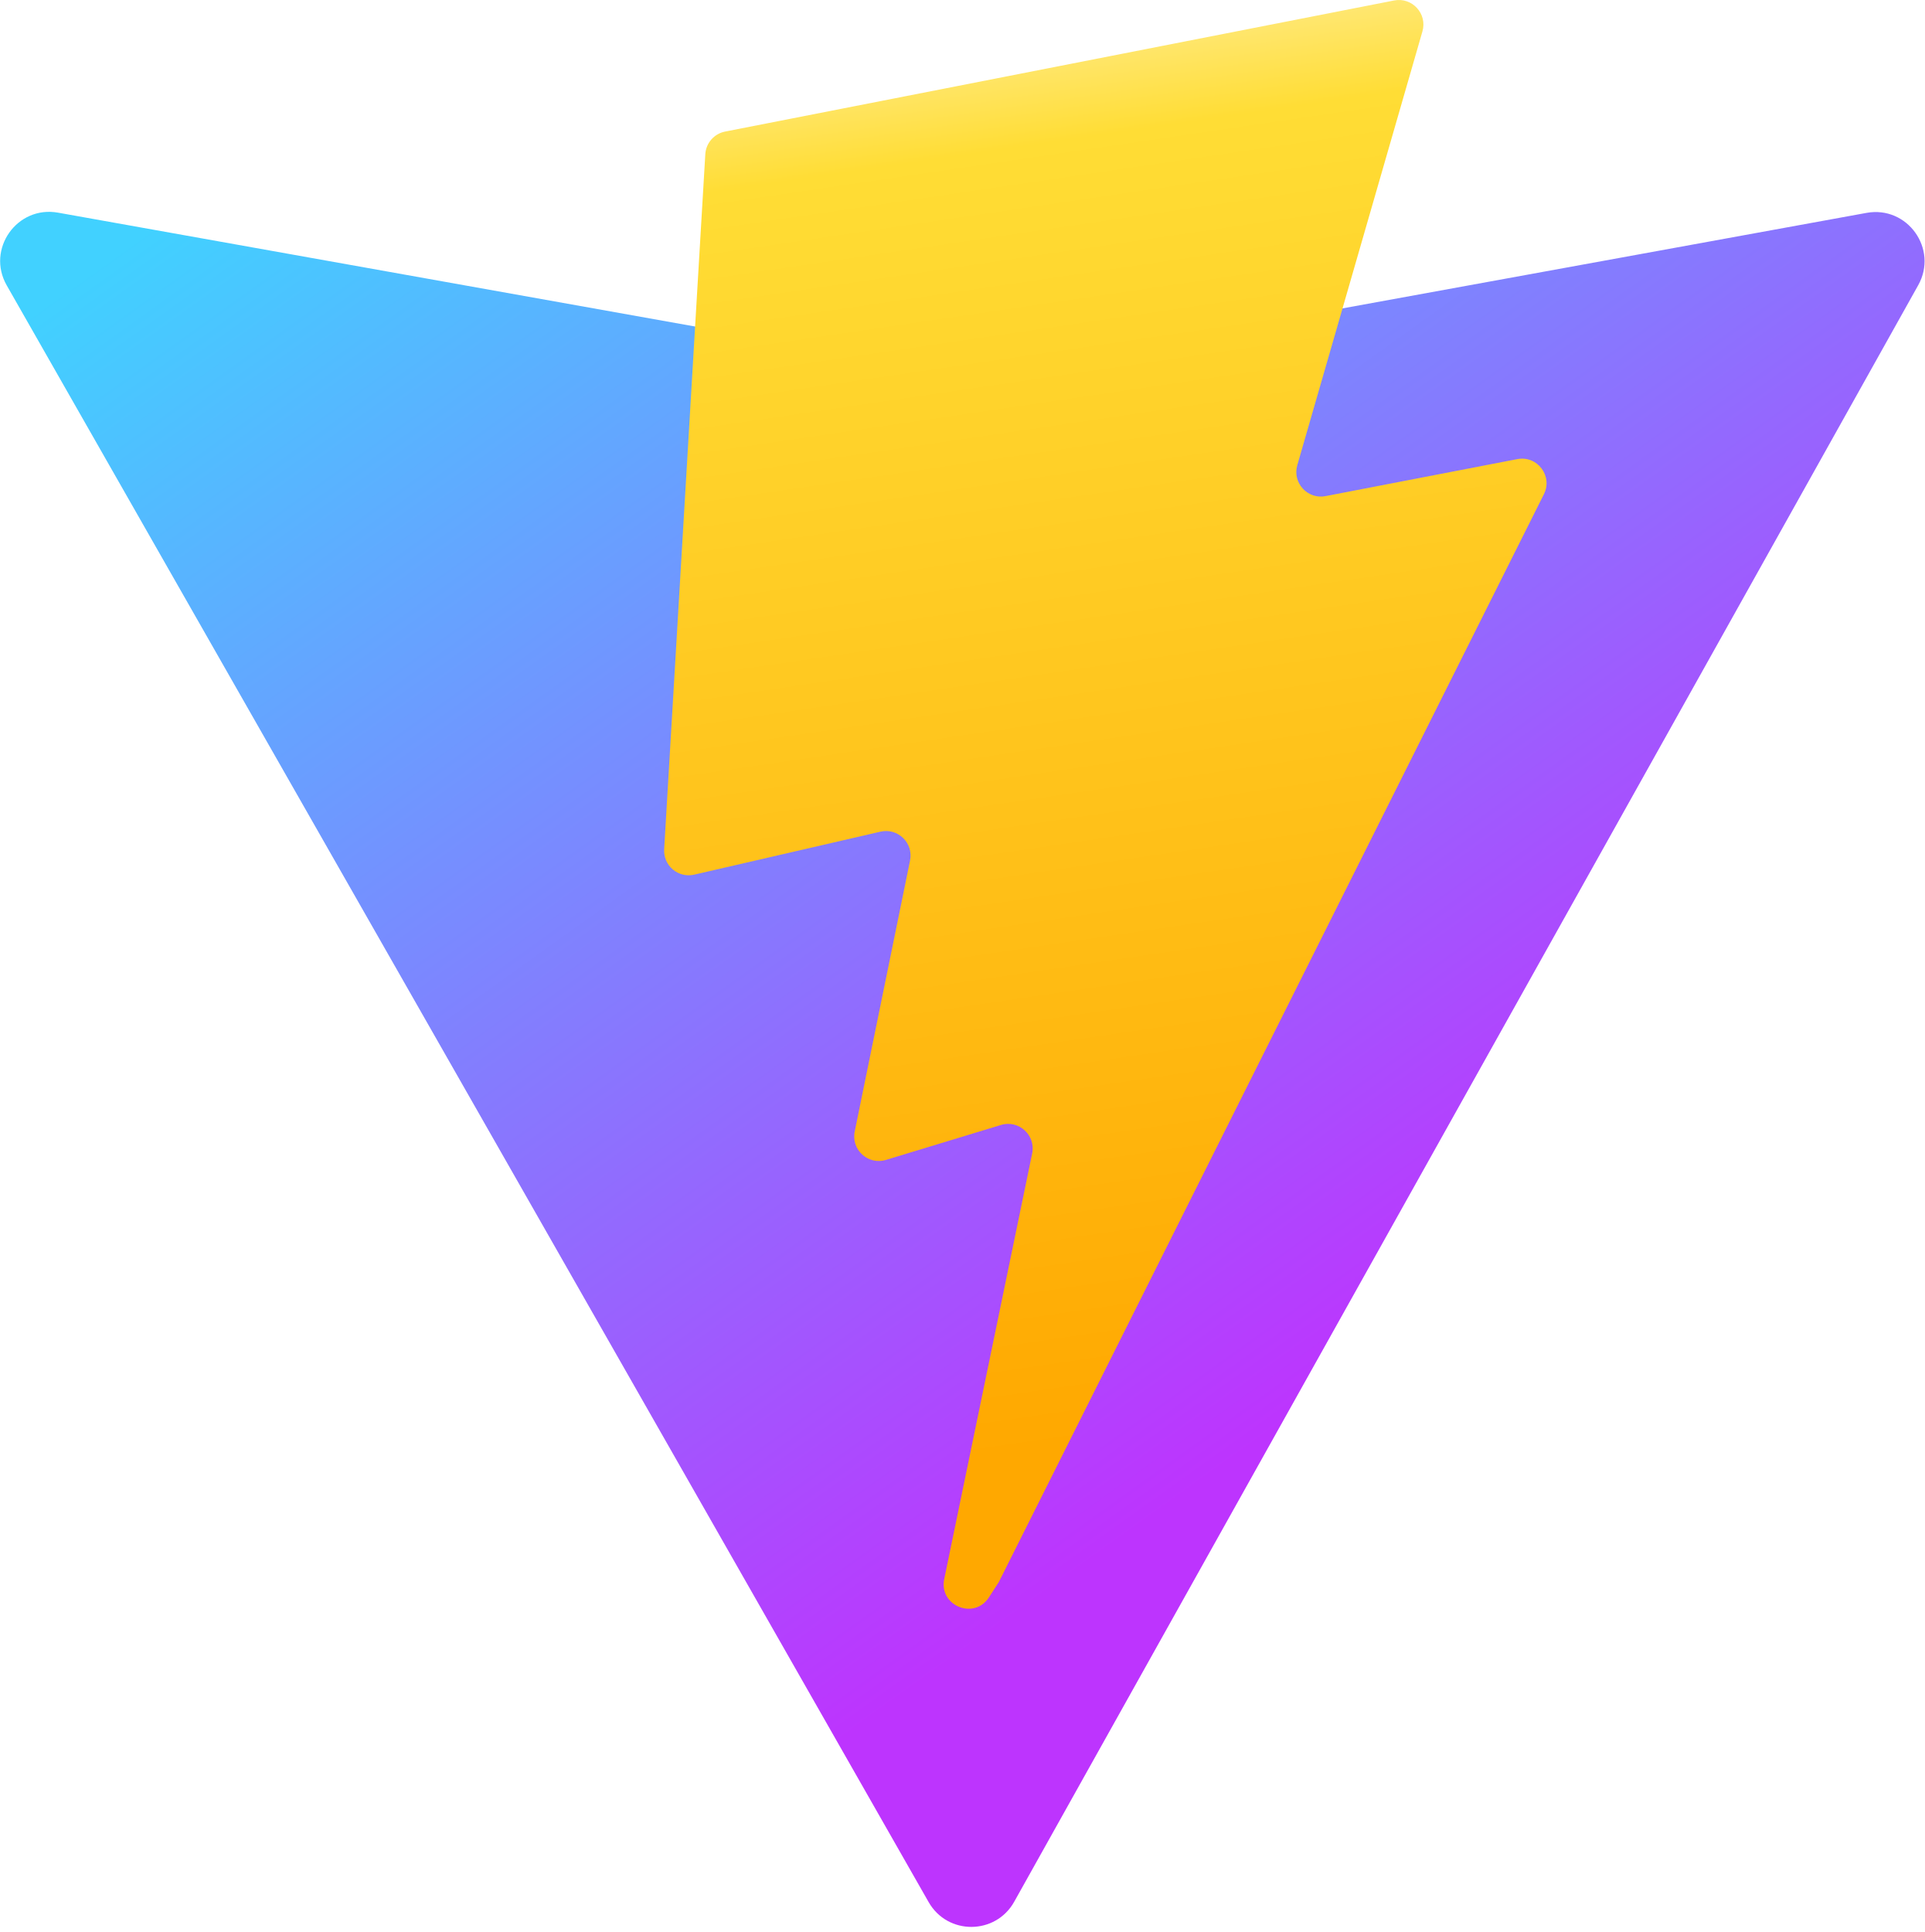
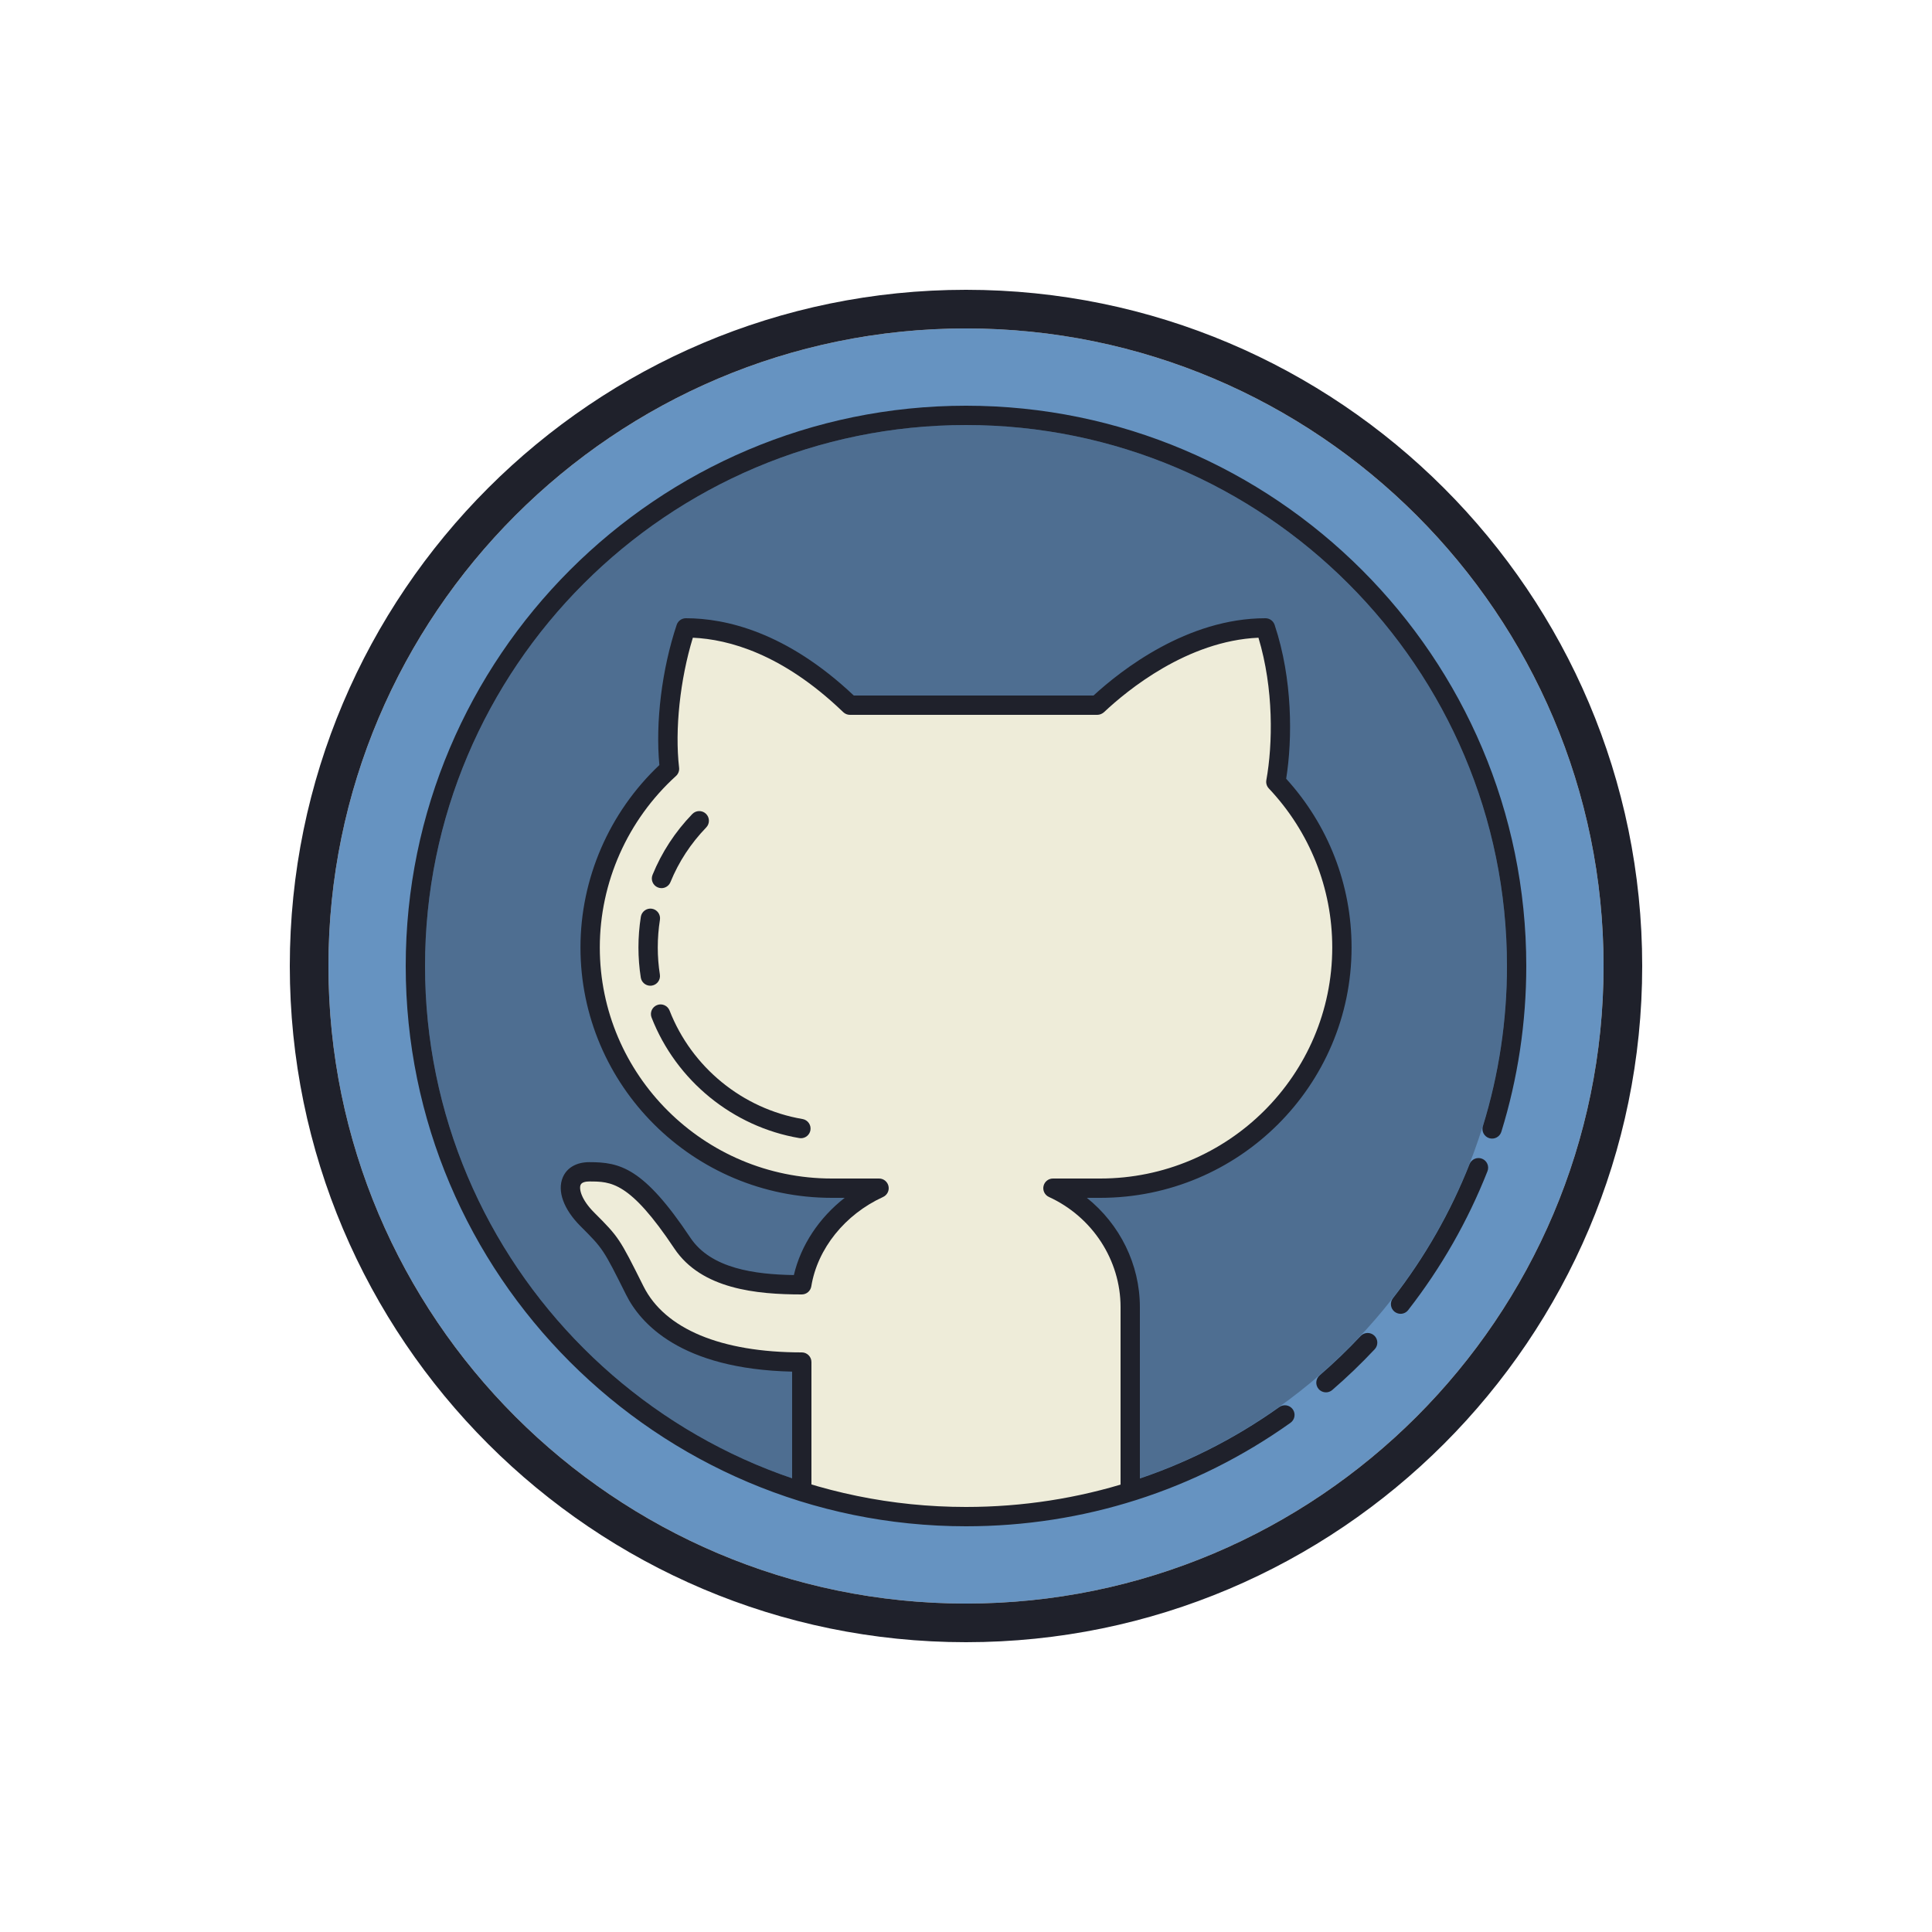
- <svg xmlns="http://www.w3.org/2000/svg" aria-hidden="true" role="img" class="iconify iconify--logos" width="31.88" height="32" preserveAspectRatio="xMidYMid meet" viewBox="0 0 256 257">
-   <defs>
-     <linearGradient id="IconifyId1813088fe1fbc01fb466" x1="-.828%" x2="57.636%" y1="7.652%" y2="78.411%">
-       <stop offset="0%" stop-color="#41D1FF" />
-       <stop offset="100%" stop-color="#BD34FE" />
-     </linearGradient>
-     <linearGradient id="IconifyId1813088fe1fbc01fb467" x1="43.376%" x2="50.316%" y1="2.242%" y2="89.03%">
-       <stop offset="0%" stop-color="#FFEA83" />
-       <stop offset="8.333%" stop-color="#FFDD35" />
-       <stop offset="100%" stop-color="#FFA800" />
-     </linearGradient>
-   </defs>
-   <path fill="url(#IconifyId1813088fe1fbc01fb466)" d="M255.153 37.938L134.897 252.976c-2.483 4.44-8.862 4.466-11.382.048L.875 37.958c-2.746-4.814 1.371-10.646 6.827-9.67l120.385 21.517a6.537 6.537 0 0 0 2.322-.004l117.867-21.483c5.438-.991 9.574 4.796 6.877 9.62Z" />
-   <path fill="url(#IconifyId1813088fe1fbc01fb467)" d="M185.432.063L96.44 17.501a3.268 3.268 0 0 0-2.634 3.014l-5.474 92.456a3.268 3.268 0 0 0 3.997 3.378l24.777-5.718c2.318-.535 4.413 1.507 3.936 3.838l-7.361 36.047c-.495 2.426 1.782 4.5 4.151 3.78l15.304-4.649c2.372-.72 4.652 1.36 4.15 3.788l-11.698 56.621c-.732 3.542 3.979 5.473 5.943 2.437l1.313-2.028l72.516-144.72c1.215-2.423-.88-5.186-3.54-4.672l-25.505 4.922c-2.396.462-4.435-1.77-3.759-4.114l16.646-57.705c.677-2.35-1.37-4.583-3.769-4.113Z" />
+ <svg xmlns="http://www.w3.org/2000/svg" x="0px" y="0px" width="100" height="100" viewBox="0 0 100 100">
+   <circle cx="50" cy="50" r="30" fill="#4e6e91" />
+   <path fill="#6693c1" d="M50,83c-18.196,0-33-14.804-33-33s14.804-33,33-33s33,14.804,33,33S68.196,83,50,83z M50,22 c-15.439,0-28,12.561-28,28s12.561,28,28,28s28-12.561,28-28S65.439,22,50,22z" />
+   <path fill="#eeecd9" d="M69.457,49.039c0-3.321-1.305-6.334-3.419-8.573c0.396-2.203,0.351-5.301-0.538-7.966 c-4.475,0-8.114,3.447-8.702,4H43.994c-0.589-0.552-4.019-4-8.494-4c-0.8,2.401-1.087,5.233-0.846,7.295 c-2.518,2.286-4.108,5.575-4.108,9.245c0,6.908,5.599,12.459,12.507,12.459H45.5c-2.003,0.917-3.635,2.756-4,5 c-2,0-4.864-0.182-6.181-2.158c-2.46-3.69-3.59-3.69-4.819-3.69c-1.23,0-1.33,1.23-0.1,2.46s1.23,1.23,2.46,3.69 C33.872,68.828,36.5,70.5,41.5,70.5v6.6c0,0,6.346,1.4,8.5,1.4s8.5-1.4,8.5-1.4l0-9.445c0-2.718-1.681-5.092-4-6.155h2.449 C63.858,61.5,69.457,55.947,69.457,49.039z" />
+   <path fill="#1f212b" d="M50,85c-19.299,0-35-15.701-35-35s15.701-35,35-35s35,15.701,35,35S69.299,85,50,85z M50,17 c-18.196,0-33,14.804-33,33s14.804,33,33,33s33-14.804,33-33S68.196,17,50,17z" />
+   <path fill="#1f212b" d="M50,79c-15.99,0-29-13.009-29-29s13.01-29,29-29s29,13.009,29,29c0,2.925-0.435,5.812-1.291,8.582 c-0.082,0.263-0.364,0.411-0.625,0.33c-0.264-0.082-0.412-0.361-0.33-0.625C77.581,55.612,78,52.825,78,50 c0-15.439-12.561-28-28-28S22,34.561,22,50s12.561,28,28,28c5.856,0,11.464-1.788,16.217-5.171c0.225-0.16,0.536-0.107,0.697,0.117 c0.16,0.225,0.107,0.537-0.117,0.697C61.873,77.147,56.065,79,50,79z" />
+   <path fill="#1f212b" d="M68.631,72.068c-0.14,0-0.279-0.059-0.378-0.173c-0.181-0.209-0.158-0.525,0.051-0.706 c0.739-0.638,1.452-1.324,2.122-2.037c0.188-0.202,0.505-0.21,0.706-0.023c0.201,0.189,0.212,0.505,0.023,0.707 c-0.693,0.739-1.433,1.449-2.197,2.11C68.863,72.028,68.747,72.068,68.631,72.068z" />
+   <path fill="#1f212b" d="M72.494,68.002c-0.107,0-0.216-0.035-0.308-0.105c-0.218-0.17-0.257-0.484-0.087-0.702 c1.649-2.118,2.982-4.452,3.963-6.938c0.101-0.258,0.392-0.382,0.648-0.282c0.257,0.102,0.383,0.392,0.281,0.648 c-1.015,2.575-2.396,4.993-4.104,7.186C72.79,67.936,72.643,68.002,72.494,68.002z" />
+   <path fill="#1f212b" d="M58.5,77.6c-0.276,0-0.5-0.224-0.5-0.5v-9.445c0-2.431-1.456-4.668-3.708-5.701 c-0.214-0.098-0.331-0.332-0.28-0.561C54.062,61.164,54.265,61,54.5,61h2.449c6.621,0,12.008-5.366,12.008-11.961 c0-3.064-1.166-5.987-3.282-8.229c-0.109-0.115-0.157-0.275-0.129-0.432c0.333-1.854,0.39-4.725-0.409-7.37 c-3.682,0.162-6.795,2.725-7.987,3.848C57.057,36.943,56.925,37,56.798,37H43.993c-0.127,0-0.249-0.048-0.342-0.135l-0.092-0.087 c-3.078-2.927-5.829-3.686-7.697-3.77c-0.662,2.162-0.941,4.762-0.712,6.729c0.019,0.16-0.042,0.319-0.161,0.428 c-2.506,2.275-3.943,5.51-3.943,8.875C31.046,55.635,36.433,61,43.053,61H45.5c0.235,0,0.438,0.164,0.488,0.394 c0.051,0.229-0.066,0.463-0.28,0.561c-1.974,0.904-3.397,2.676-3.715,4.625C41.954,66.822,41.745,67,41.5,67 c-2.333,0-5.191-0.271-6.598-2.38c-2.311-3.467-3.28-3.467-4.403-3.467c-0.14,0-0.385,0.023-0.448,0.178 c-0.086,0.206,0.031,0.756,0.702,1.428c1.287,1.287,1.311,1.335,2.554,3.82C34.409,68.785,37.319,70,41.5,70 c0.276,0,0.5,0.224,0.5,0.5v6.6c0,0.276-0.224,0.5-0.5,0.5S41,77.376,41,77.1v-6.105c-5.797-0.131-7.866-2.525-8.588-3.969 c-1.194-2.387-1.194-2.387-2.366-3.56c-0.869-0.869-1.213-1.81-0.919-2.518c0.209-0.505,0.709-0.795,1.372-0.795 c1.588,0,2.81,0.272,5.235,3.912c1.069,1.604,3.359,1.9,5.356,1.932c0.362-1.545,1.309-2.965,2.63-3.997h-0.668 c-7.172,0-13.007-5.813-13.007-12.959c0-3.562,1.485-6.988,4.084-9.442c-0.209-2.203,0.128-4.956,0.896-7.257 C35.094,32.138,35.285,32,35.5,32c2.036,0,5.192,0.696,8.692,4h12.409c1.427-1.311,4.847-4,8.898-4 c0.215,0,0.406,0.138,0.475,0.342c0.935,2.802,0.928,5.901,0.598,7.965c2.185,2.404,3.385,5.495,3.385,8.732 C69.957,56.186,64.122,62,56.949,62h-0.693C57.963,63.368,59,65.442,59,67.655V77.1C59,77.376,58.776,77.6,58.5,77.6z" />
+   <path fill="#1f212b" d="M34.238,45.97c-0.063,0-0.127-0.012-0.188-0.037c-0.256-0.104-0.379-0.396-0.274-0.651 c0.476-1.167,1.167-2.226,2.057-3.148c0.192-0.198,0.509-0.204,0.707-0.013c0.199,0.192,0.205,0.508,0.014,0.707 c-0.802,0.831-1.425,1.783-1.852,2.831C34.622,45.853,34.436,45.97,34.238,45.97z" />
+   <path fill="#1f212b" d="M33.66,51.021c-0.241,0-0.454-0.176-0.493-0.422c-0.08-0.51-0.121-1.034-0.121-1.558 c0-0.533,0.042-1.067,0.124-1.59c0.044-0.273,0.305-0.459,0.572-0.416c0.272,0.043,0.459,0.299,0.416,0.572 c-0.074,0.471-0.112,0.953-0.112,1.434c0,0.472,0.037,0.943,0.109,1.402c0.043,0.273-0.144,0.529-0.416,0.572 C33.713,51.019,33.687,51.021,33.66,51.021z" />
+   <path fill="#1f212b" d="M41.457,58.914c-0.028,0-0.057-0.002-0.085-0.007c-3.442-0.585-6.372-2.975-7.646-6.238 c-0.101-0.257,0.026-0.547,0.284-0.647c0.256-0.101,0.547,0.027,0.647,0.284c1.146,2.938,3.783,5.089,6.882,5.615 c0.271,0.046,0.455,0.305,0.409,0.577C41.907,58.741,41.696,58.914,41.457,58.914z" />
</svg>
